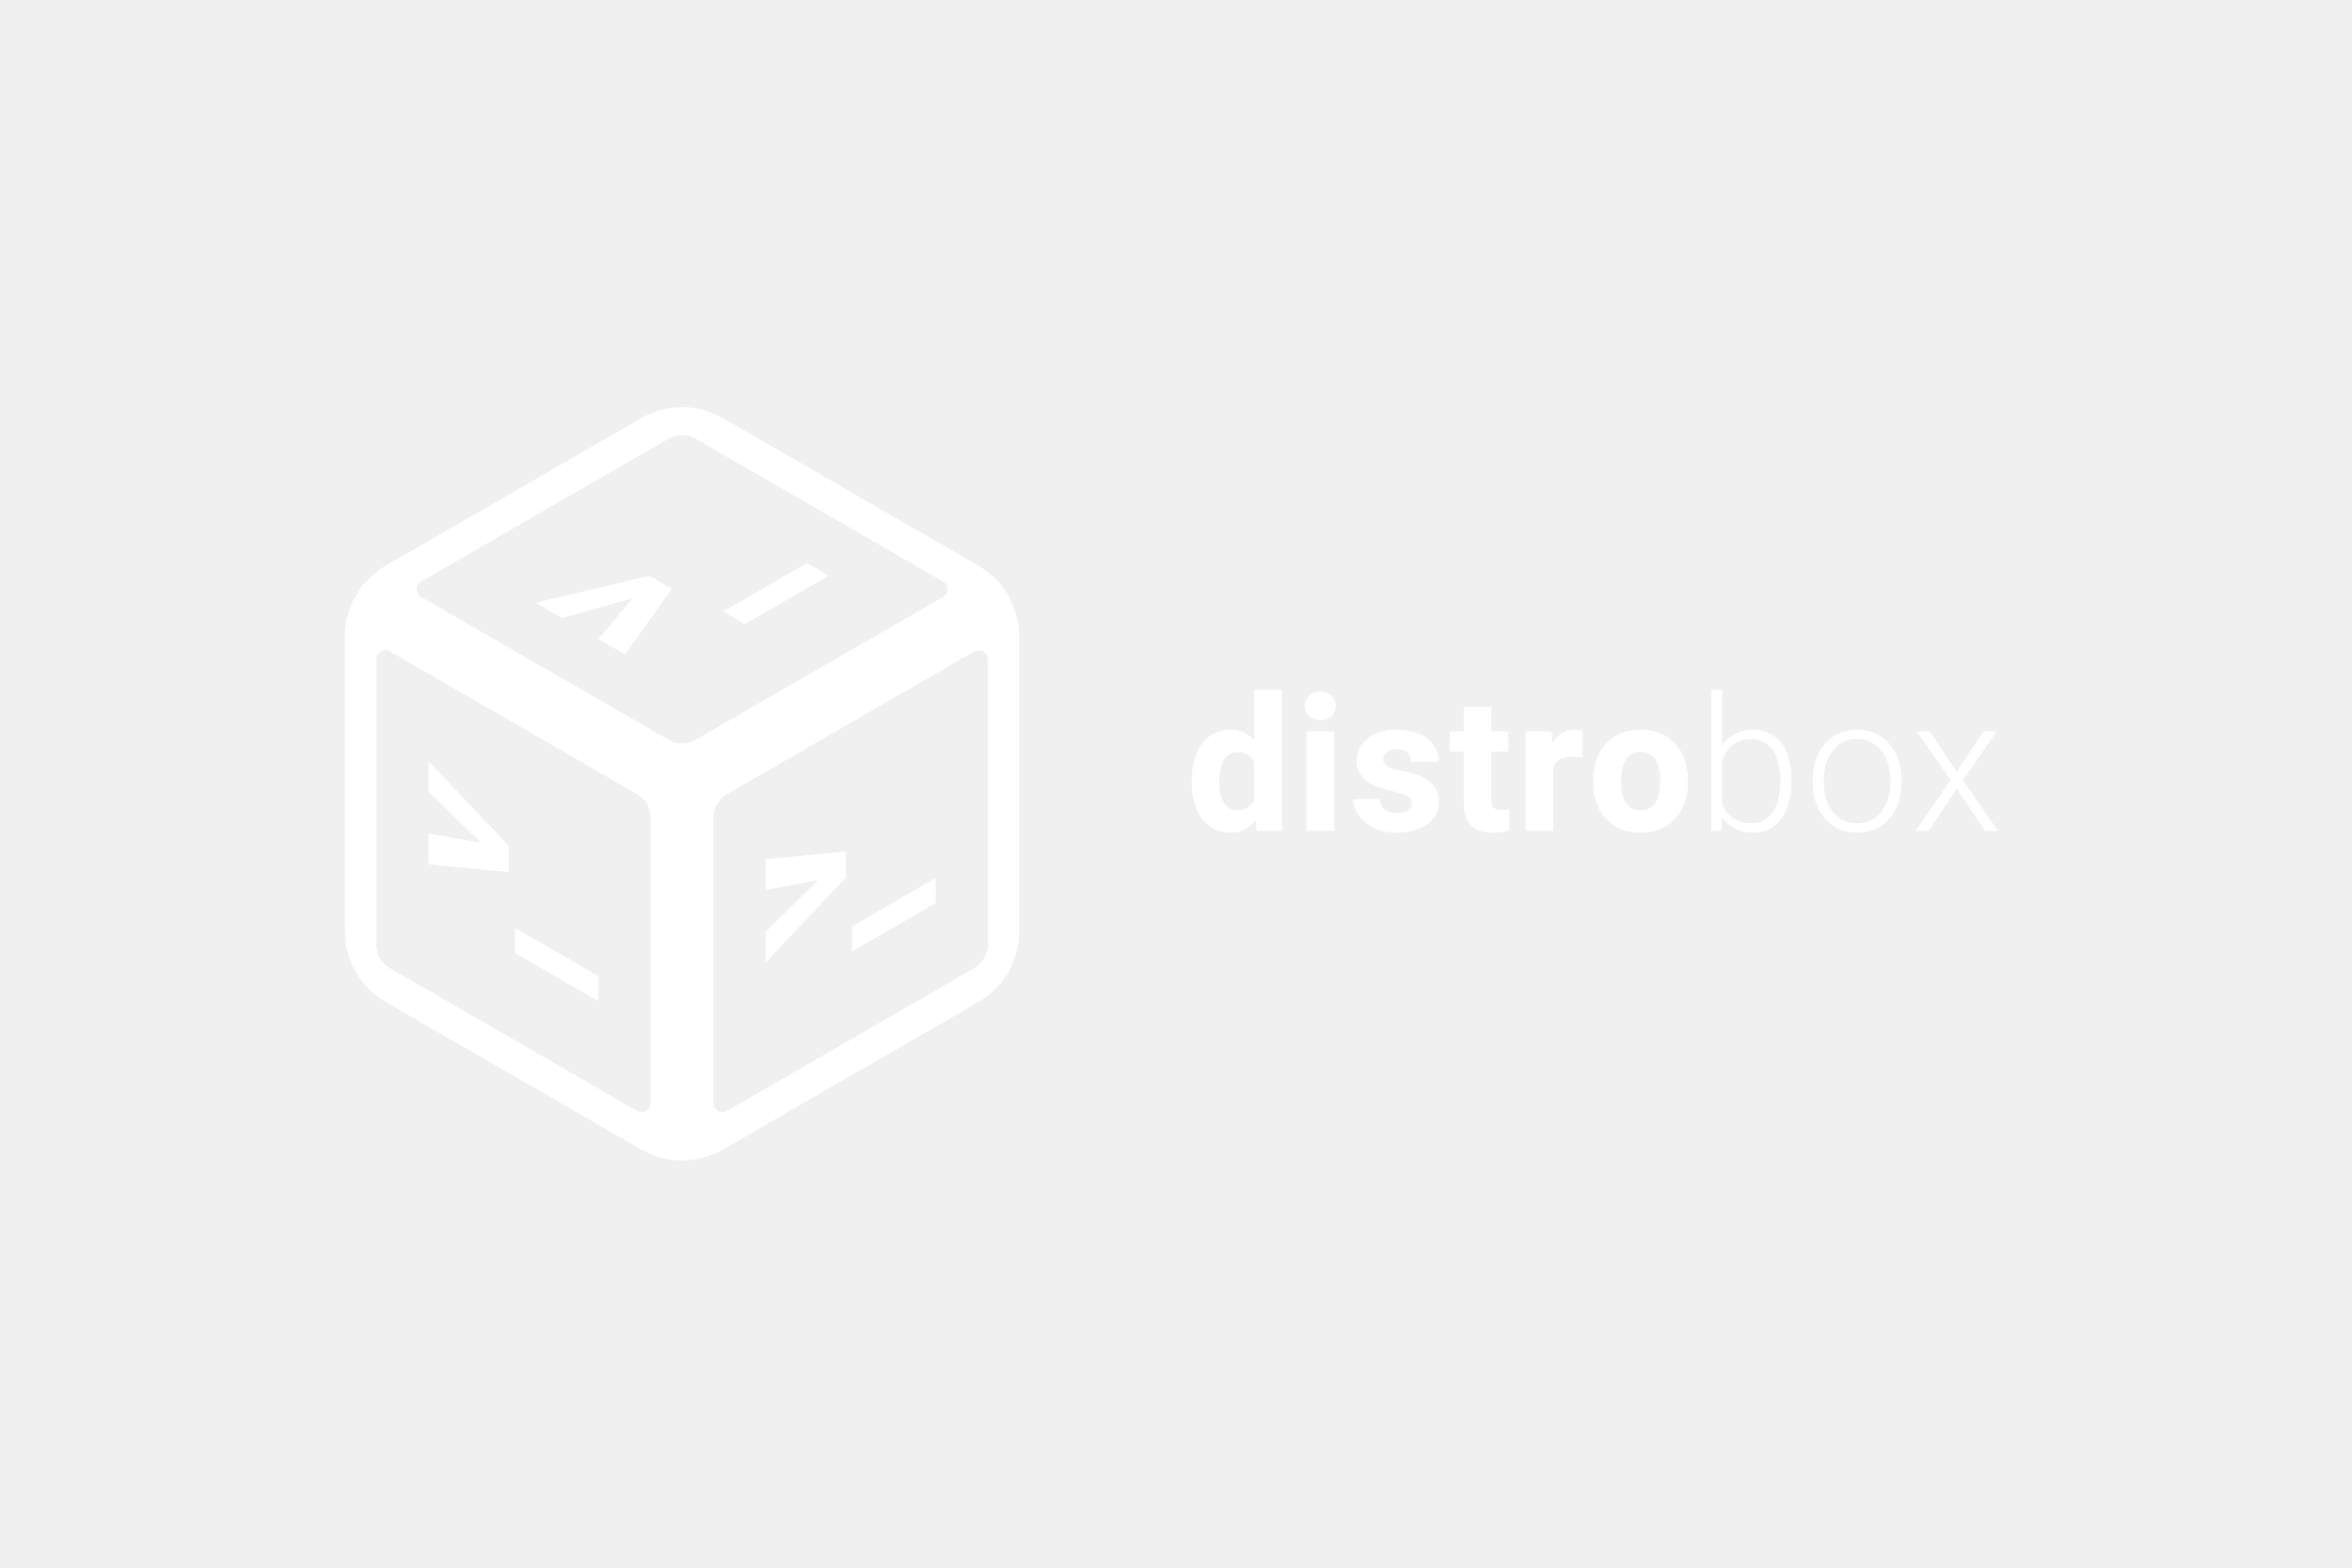
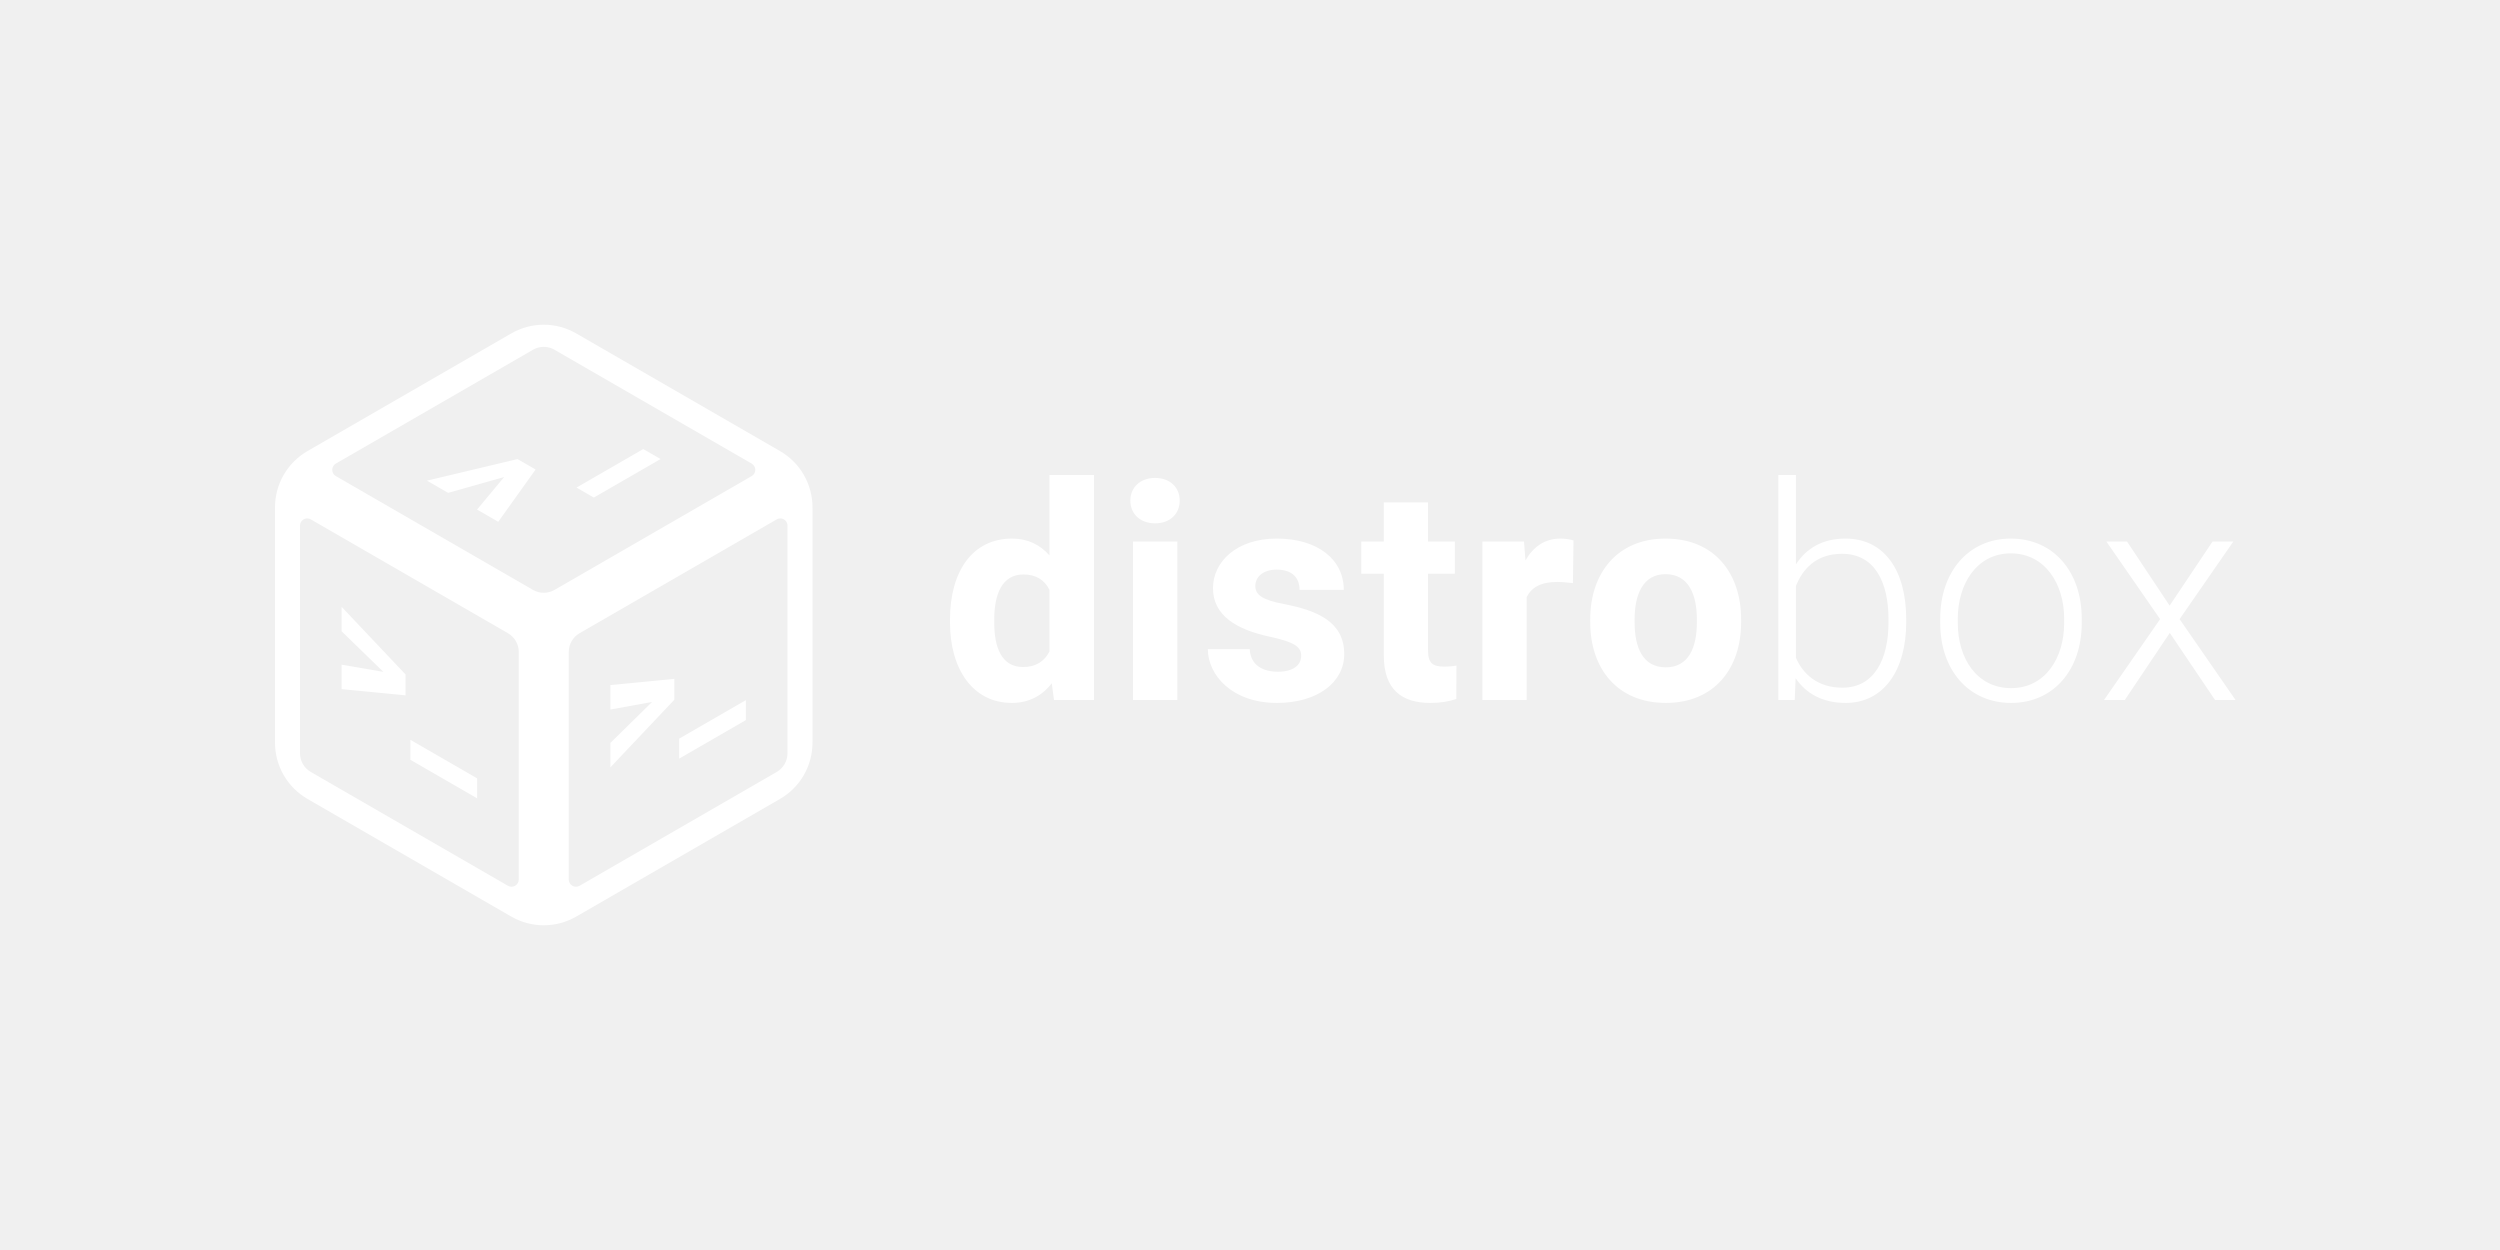
- <svg xmlns="http://www.w3.org/2000/svg" xml:space="preserve" width="300" height="200">
+ <svg xmlns="http://www.w3.org/2000/svg" xml:space="preserve" width="400" height="200">
  <defs>
+     <path id="b" d="M-290 25h240v65h-240z" />
    <path id="a" d="M-68 248h35v35h-35z" />
  </defs>
  <path d="M-132 51.781a10.392 10.392 0 0 0-5.195 1.393L-169.805 72A10.392 10.392 0 0 0-175 81v37.652a10.392 10.392 0 0 0 5.195 9l32.61 18.827a10.392 10.392 0 0 0 10.39 0l32.61-18.827a10.392 10.392 0 0 0 5.195-9V81a10.392 10.392 0 0 0-5.195-9l-32.61-18.826A10.392 10.392 0 0 0-132 51.78Zm-.602 3.6a3.464 3.464 0 0 1 2.334.412L-98.732 74a1.155 1.155 0 0 1 0 2l-31.536 18.207a3.464 3.464 0 0 1-3.464 0L-165.268 76a1.155 1.155 0 0 1 0-2l31.536-18.207a3.464 3.464 0 0 1 1.13-.412zm-37.443 27.412a1.155 1.155 0 0 1 .777.137l31.536 18.207a3.464 3.464 0 0 1 1.732 3v36.414a1.155 1.155 0 0 1-1.732 1l-31.536-18.207a3.464 3.464 0 0 1-1.732-3V83.93a1.155 1.155 0 0 1 .955-1.137zm76.09 0A1.155 1.155 0 0 1-93 83.93v36.414a3.464 3.464 0 0 1-1.732 3l-31.536 18.207a1.155 1.155 0 0 1-1.732-1v-36.414a3.464 3.464 0 0 1 1.732-3l31.536-18.207a1.155 1.155 0 0 1 .777-.137z" style="fill:#fff;fill-opacity:1;stroke-width:19.861;stroke-linecap:round;stroke-linejoin:round" transform="translate(219 .174)" />
  <g style="font-weight:700;font-size:24px;font-family:Heebo;-inkscape-font-specification:&quot;Heebo Bold&quot;;text-align:center;text-anchor:middle;white-space:pre;shape-inside:url(#a);fill:#fff;fill-opacity:1;stroke-width:12;stroke-linecap:round;stroke-linejoin:round" transform="translate(158.314 -150.628)">
    <path d="m-60.654 264.152 6.68-1.218-6.68 6.563v3.91l10.23-10.818v-3.342l-10.23.994zm21.679 1.691v-3.193l-10.675 6.163v3.194z" aria-label="&gt;_" style="fill:#fff;fill-opacity:1" />
  </g>
  <g style="font-weight:700;font-size:24px;font-family:Heebo;-inkscape-font-specification:&quot;Heebo Bold&quot;;text-align:center;text-anchor:middle;white-space:pre;shape-inside:url(#a);fill:#fff;fill-opacity:1;stroke-width:12;stroke-linecap:round;stroke-linejoin:round" transform="translate(115.314 -150.628)">
    <path d="m-60.654 251.635 6.68 6.495-6.68-1.15v3.91l10.23.995v-3.342l-10.23-10.818Zm21.679 26.725v-3.194l-10.675-6.163v3.193z" aria-label="&gt;_" style="fill:#fff;fill-opacity:1" />
  </g>
  <g style="font-weight:700;font-size:24px;font-family:Heebo;-inkscape-font-specification:&quot;Heebo Bold&quot;;text-align:center;text-anchor:middle;white-space:pre;shape-inside:url(#a);fill:#fff;fill-opacity:1;stroke-width:12;stroke-linecap:round;stroke-linejoin:round" transform="translate(136.814 -187.868)">
    <path d="m-65.113 266.726 8.965-2.537-4.336 5.21 3.386 1.955 5.977-8.362-2.895-1.672-14.484 3.45zm33.984-5.412-2.766-1.597-10.675 6.163 2.765 1.597z" aria-label="&gt;_" style="fill:#fff;fill-opacity:1" />
  </g>
-   <g aria-label="distrobox" style="font-weight:700;font-size:24px;line-height:1.25;font-family:Heebo;-inkscape-font-specification:&quot;Heebo Bold&quot;;letter-spacing:.4px;fill:#fff">
-     <path d="M176.74 99.566v.246c0 3.68 1.804 6.422 4.945 6.422 1.383 0 2.426-.586 3.2-1.57l.175 1.336h3.2V88h-3.563v6.434c-.75-.856-1.735-1.348-2.989-1.348-3.175 0-4.968 2.625-4.968 6.48zm3.539.246v-.246c0-2.039.633-3.609 2.332-3.609 1.008 0 1.687.434 2.086 1.23v4.934c-.399.774-1.078 1.242-2.11 1.242-1.722 0-2.308-1.57-2.308-3.55zm10.888-9.762c0 1.055.785 1.817 1.98 1.817 1.196 0 1.97-.762 1.97-1.816 0-1.055-.774-1.817-1.97-1.817-1.195 0-1.98.762-1.98 1.817zm3.762 15.95V93.32h-3.551V106Zm9.904-3.54c0 .763-.645 1.278-1.864 1.278-1.207 0-2.191-.527-2.25-1.804h-3.351c0 2.062 1.933 4.3 5.52 4.3 3.28 0 5.39-1.664 5.39-3.902 0-2.566-2.11-3.48-4.816-4.008-1.7-.316-2.297-.726-2.297-1.441 0-.75.656-1.313 1.699-1.313 1.277 0 1.84.668 1.84 1.618h3.539c0-2.391-2.04-4.102-5.367-4.102-3.2 0-5.098 1.852-5.098 3.973 0 2.203 1.934 3.316 4.5 3.867 2.074.445 2.555.844 2.555 1.535zm12.294-6.562V93.32h-2.144v-3.129h-3.54v3.13h-1.804v2.577h1.805v6.54c0 2.718 1.43 3.796 3.714 3.796.844 0 1.5-.117 2.086-.316l.012-2.672a5.225 5.225 0 0 1-.984.082c-.891 0-1.29-.258-1.29-1.289v-6.14zM222.87 106v-8.215c.376-.808 1.173-1.23 2.462-1.23.363 0 .902.058 1.242.093l.047-3.41c-.246-.093-.703-.152-1.055-.152-1.23 0-2.168.656-2.789 1.746l-.117-1.512h-3.328V106Zm5.088-6.457v.246c0 3.691 2.168 6.445 6.047 6.445 3.88 0 6.024-2.754 6.024-6.445v-.246c0-3.691-2.145-6.457-6.047-6.457-3.856 0-6.024 2.766-6.024 6.457zm3.551.246v-.246c0-1.945.645-3.61 2.473-3.61 1.863 0 2.508 1.665 2.508 3.61v.246c0 2.004-.657 3.598-2.485 3.598-1.851 0-2.496-1.594-2.496-3.598z" style="fill:#fff" transform="translate(-24.74)" />
-     <path d="M253.237 99.79v-.247c0-3.938-1.77-6.457-4.863-6.457-1.828 0-3.117.773-3.96 2.062V88h-1.407v18h1.312l.07-1.746c.833 1.23 2.157 1.98 4.008 1.98 3.07 0 4.84-2.66 4.84-6.445zm-1.418-.247v.246c0 2.953-1.136 5.227-3.691 5.227-1.945 0-3.129-1.055-3.715-2.391v-5.742c.527-1.324 1.582-2.578 3.691-2.578 2.625 0 3.715 2.285 3.715 5.238zm4.139-.07v.386c0 3.692 2.238 6.375 5.671 6.375 3.422 0 5.649-2.683 5.649-6.375v-.386c0-3.692-2.227-6.387-5.672-6.387-3.41 0-5.648 2.695-5.648 6.387zm1.406.386v-.386c0-2.73 1.5-5.203 4.242-5.203 2.754 0 4.266 2.472 4.266 5.203v.386c0 2.778-1.512 5.192-4.243 5.192-2.765 0-4.265-2.414-4.265-5.192zm16.946-1.406-3.41-5.133h-1.652l4.301 6.211-4.488 6.469h1.664l3.597-5.367 3.622 5.367h1.64l-4.476-6.469 4.3-6.21h-1.664z" style="font-weight:300;-inkscape-font-specification:&quot;Heebo Light&quot;;fill:#fff" transform="translate(-24.74)" />
+   <g aria-label="distrobox" style="font-weight:300;font-size:48px;font-family:Heebo;-inkscape-font-specification:&quot;Heebo Light&quot;;letter-spacing:.8px;white-space:pre;shape-inside:url(#b);fill:#fff;stroke-width:12;stroke-linecap:round;stroke-linejoin:round" transform="translate(440.523 46.755)">
+     <path d="M-288.523 52.377v.493c0 7.36 3.609 12.843 9.89 12.843 2.766 0 4.852-1.171 6.399-3.14l.351 2.672h6.399v-36h-7.125v12.867c-1.5-1.711-3.47-2.695-5.977-2.695-6.351 0-9.937 5.25-9.937 12.96zm7.078.493v-.493c0-4.078 1.265-7.218 4.664-7.218 2.015 0 3.375.867 4.172 2.46v9.868c-.797 1.547-2.157 2.484-4.22 2.484-3.444 0-4.616-3.14-4.616-7.101zm21.776-19.524c0 2.11 1.57 3.633 3.961 3.633 2.39 0 3.938-1.523 3.938-3.633 0-2.11-1.547-3.633-3.938-3.633-2.39 0-3.96 1.524-3.96 3.633zm7.524 31.899v-25.36h-7.102v25.36zm19.807-7.078c0 1.523-1.289 2.554-3.726 2.554-2.414 0-4.383-1.054-4.5-3.61h-6.703c0 4.126 3.867 8.602 11.039 8.602 6.562 0 10.781-3.328 10.781-7.804 0-5.133-4.219-6.961-9.633-8.016-3.398-.633-4.593-1.453-4.593-2.883 0-1.5 1.312-2.625 3.398-2.625 2.555 0 3.68 1.336 3.68 3.235h7.078c0-4.782-4.078-8.203-10.735-8.203-6.398 0-10.195 3.703-10.195 7.945 0 4.406 3.867 6.633 9 7.734 4.149.89 5.11 1.688 5.11 3.07zm24.59-13.125v-5.157h-4.29v-6.258h-7.078v6.258h-3.609v5.157h3.61V58.12c0 5.437 2.859 7.593 7.43 7.593 1.687 0 3-.234 4.17-.632l.024-5.344c-.468.094-1.148.164-1.968.164-1.782 0-2.579-.516-2.579-2.578V45.042zm11.488 20.203v-16.43c.75-1.617 2.343-2.46 4.92-2.46.728 0 1.806.116 2.485.187l.094-6.82c-.492-.188-1.406-.305-2.11-.305-2.46 0-4.335 1.312-5.577 3.492l-.235-3.024h-6.656v25.36zm10.174-12.915v.493c0 7.383 4.336 12.89 12.094 12.89 7.758 0 12.047-5.507 12.047-12.89v-.492c0-7.383-4.29-12.914-12.094-12.914-7.711 0-12.047 5.53-12.047 12.914zm7.102.493v-.492c0-3.891 1.289-7.22 4.945-7.22 3.727 0 5.016 3.329 5.016 7.22v.492c0 4.008-1.313 7.195-4.97 7.195-3.702 0-4.991-3.187-4.991-7.195z" style="font-weight:700;-inkscape-font-specification:&quot;Heebo Bold&quot;;fill:#fff" />
+     <path d="M-135.528 52.823v-.492c0-7.875-3.54-12.914-9.727-12.914-3.656 0-6.234 1.546-7.922 4.125V29.245h-2.812v36h2.625l.14-3.493c1.665 2.461 4.313 3.961 8.016 3.961 6.14 0 9.68-5.32 9.68-12.89zm-2.836-.492v.492c0 5.906-2.273 10.453-7.383 10.453-3.89 0-6.258-2.11-7.43-4.781V47.01c1.055-2.648 3.164-5.156 7.383-5.156 5.25 0 7.43 4.57 7.43 10.477zm8.277-.141v.773c0 7.383 4.476 12.75 11.343 12.75 6.844 0 11.297-5.367 11.297-12.75v-.773c0-7.383-4.453-12.773-11.344-12.773-6.82 0-11.296 5.39-11.296 12.773zm2.812.773v-.773c0-5.46 3-10.406 8.484-10.406 5.508 0 8.532 4.945 8.532 10.406v.773c0 5.555-3.024 10.383-8.485 10.383-5.531 0-8.531-4.828-8.531-10.383zm33.894-2.813-6.82-10.265h-3.305l8.601 12.422-8.976 12.938h3.328l7.195-10.735 7.242 10.735h3.282l-8.954-12.938 8.602-12.422h-3.328z" style="fill:#fff" />
  </g>
</svg>
